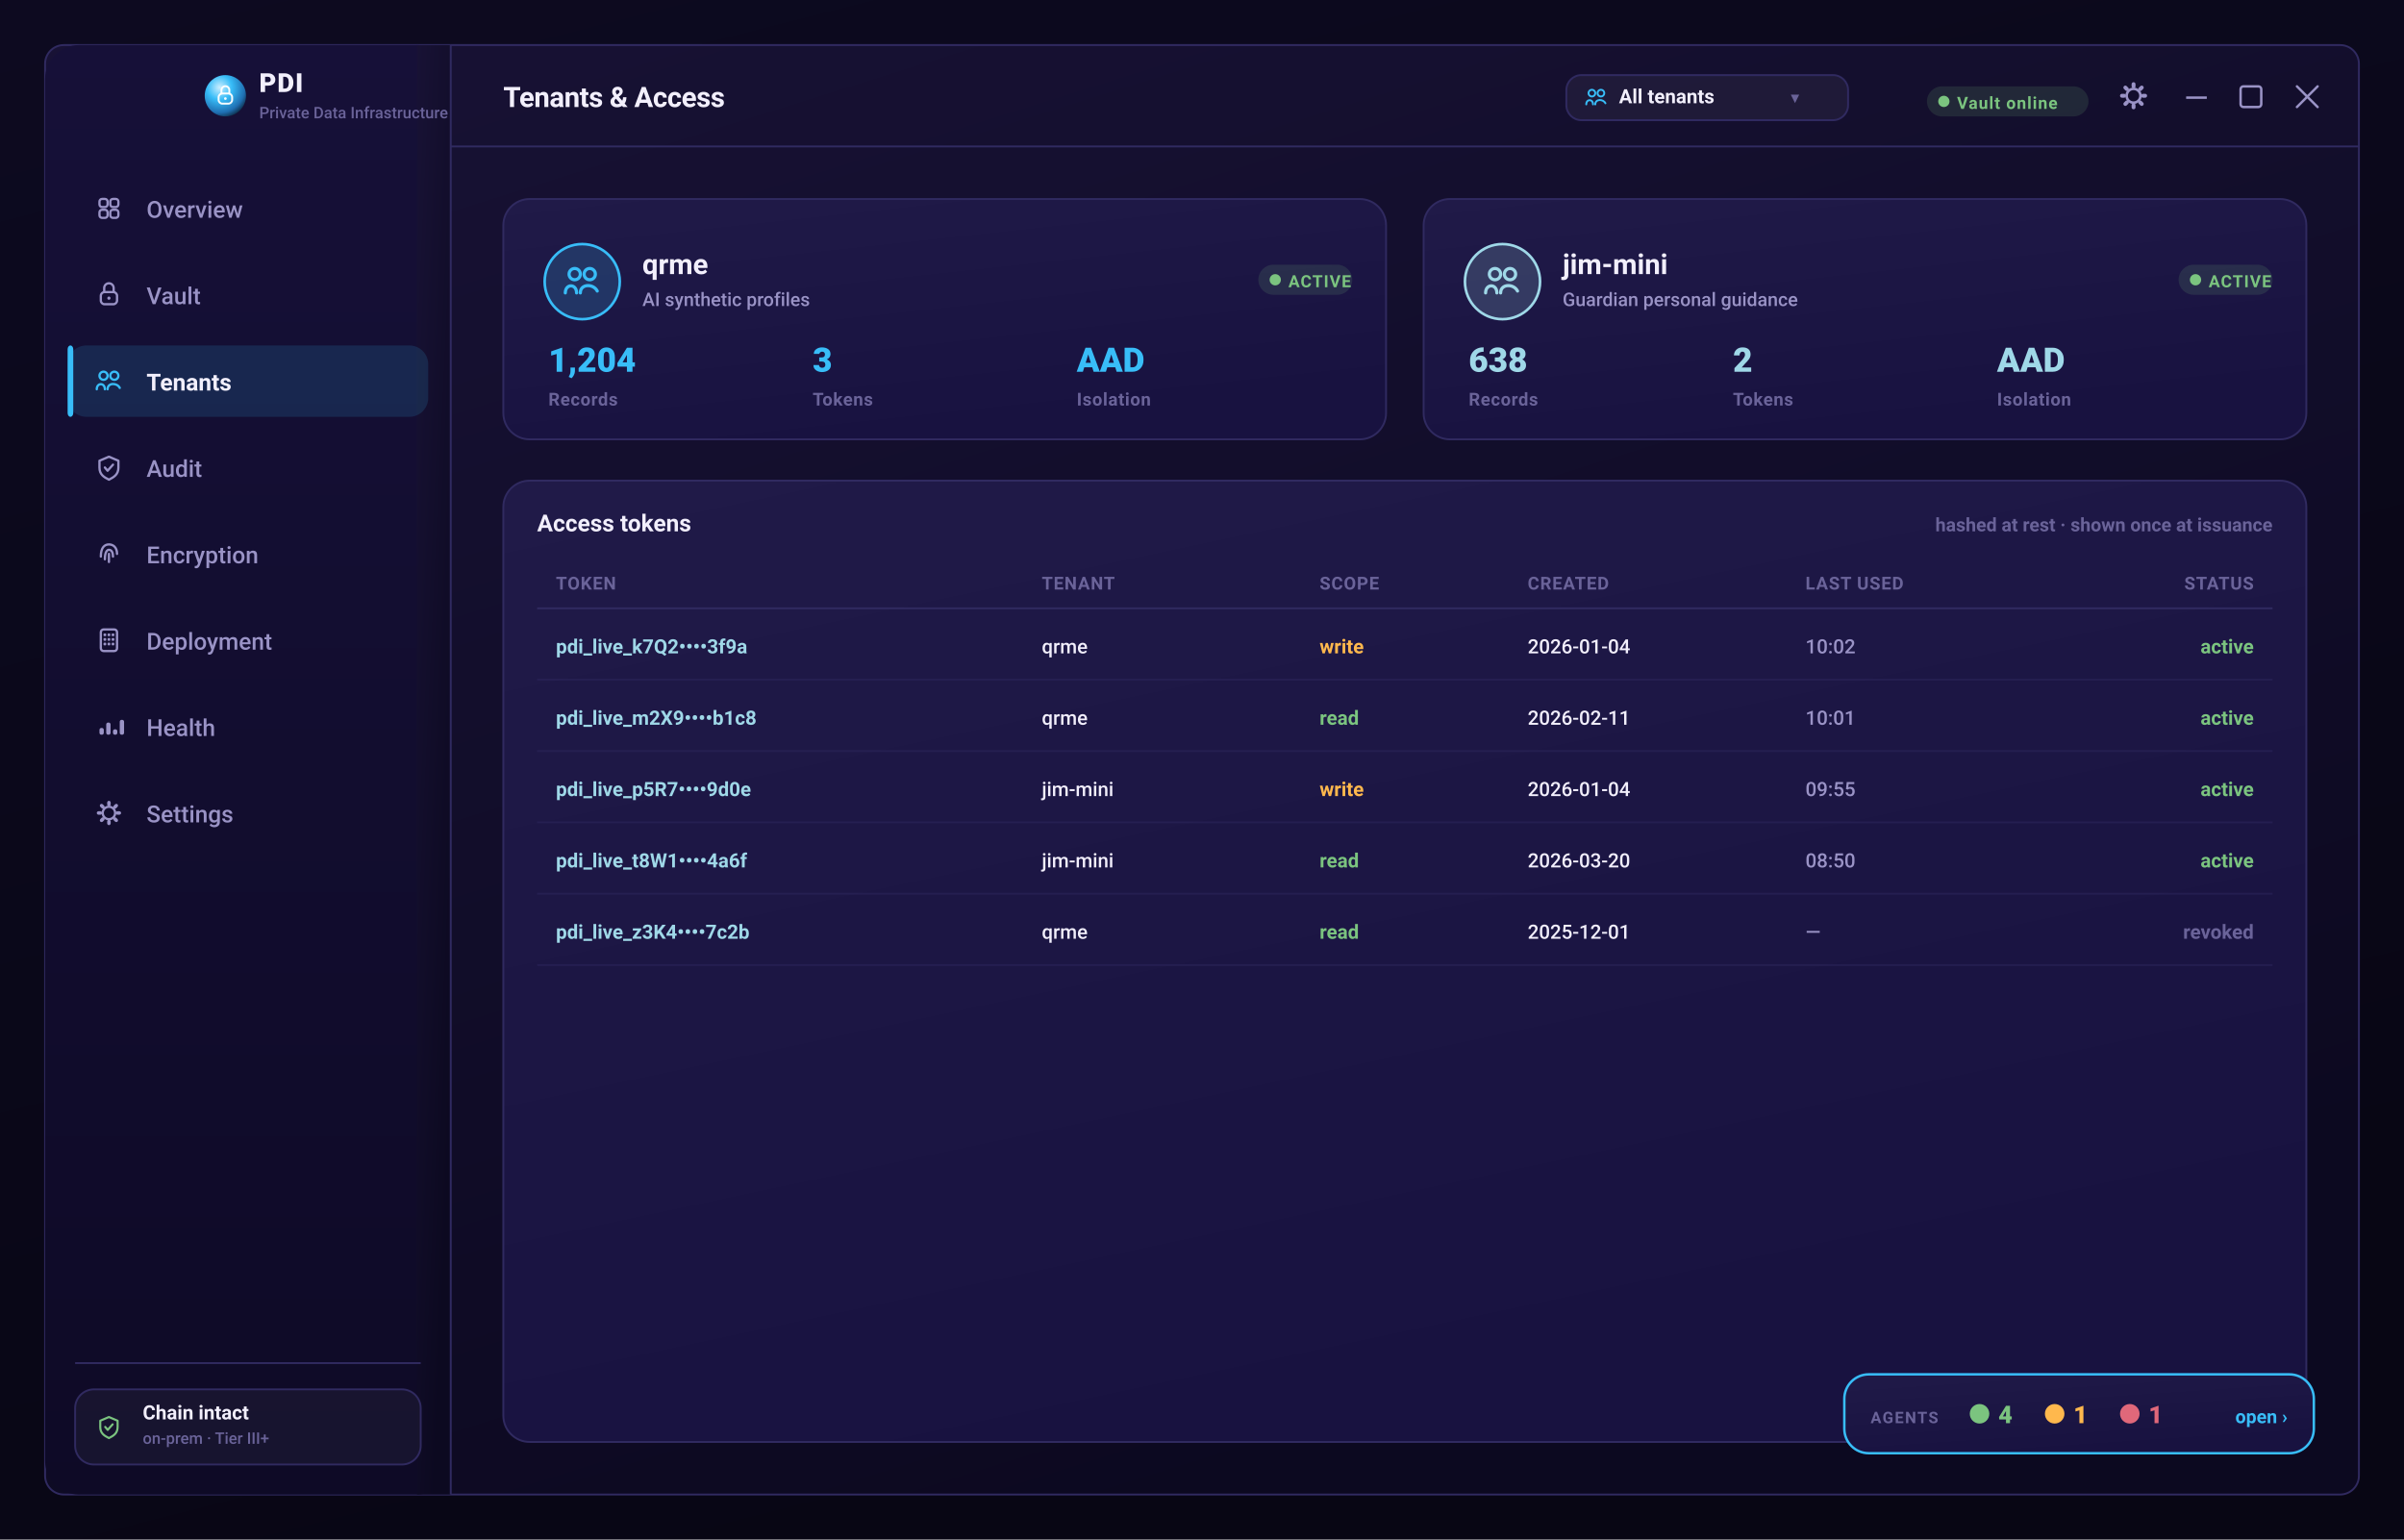
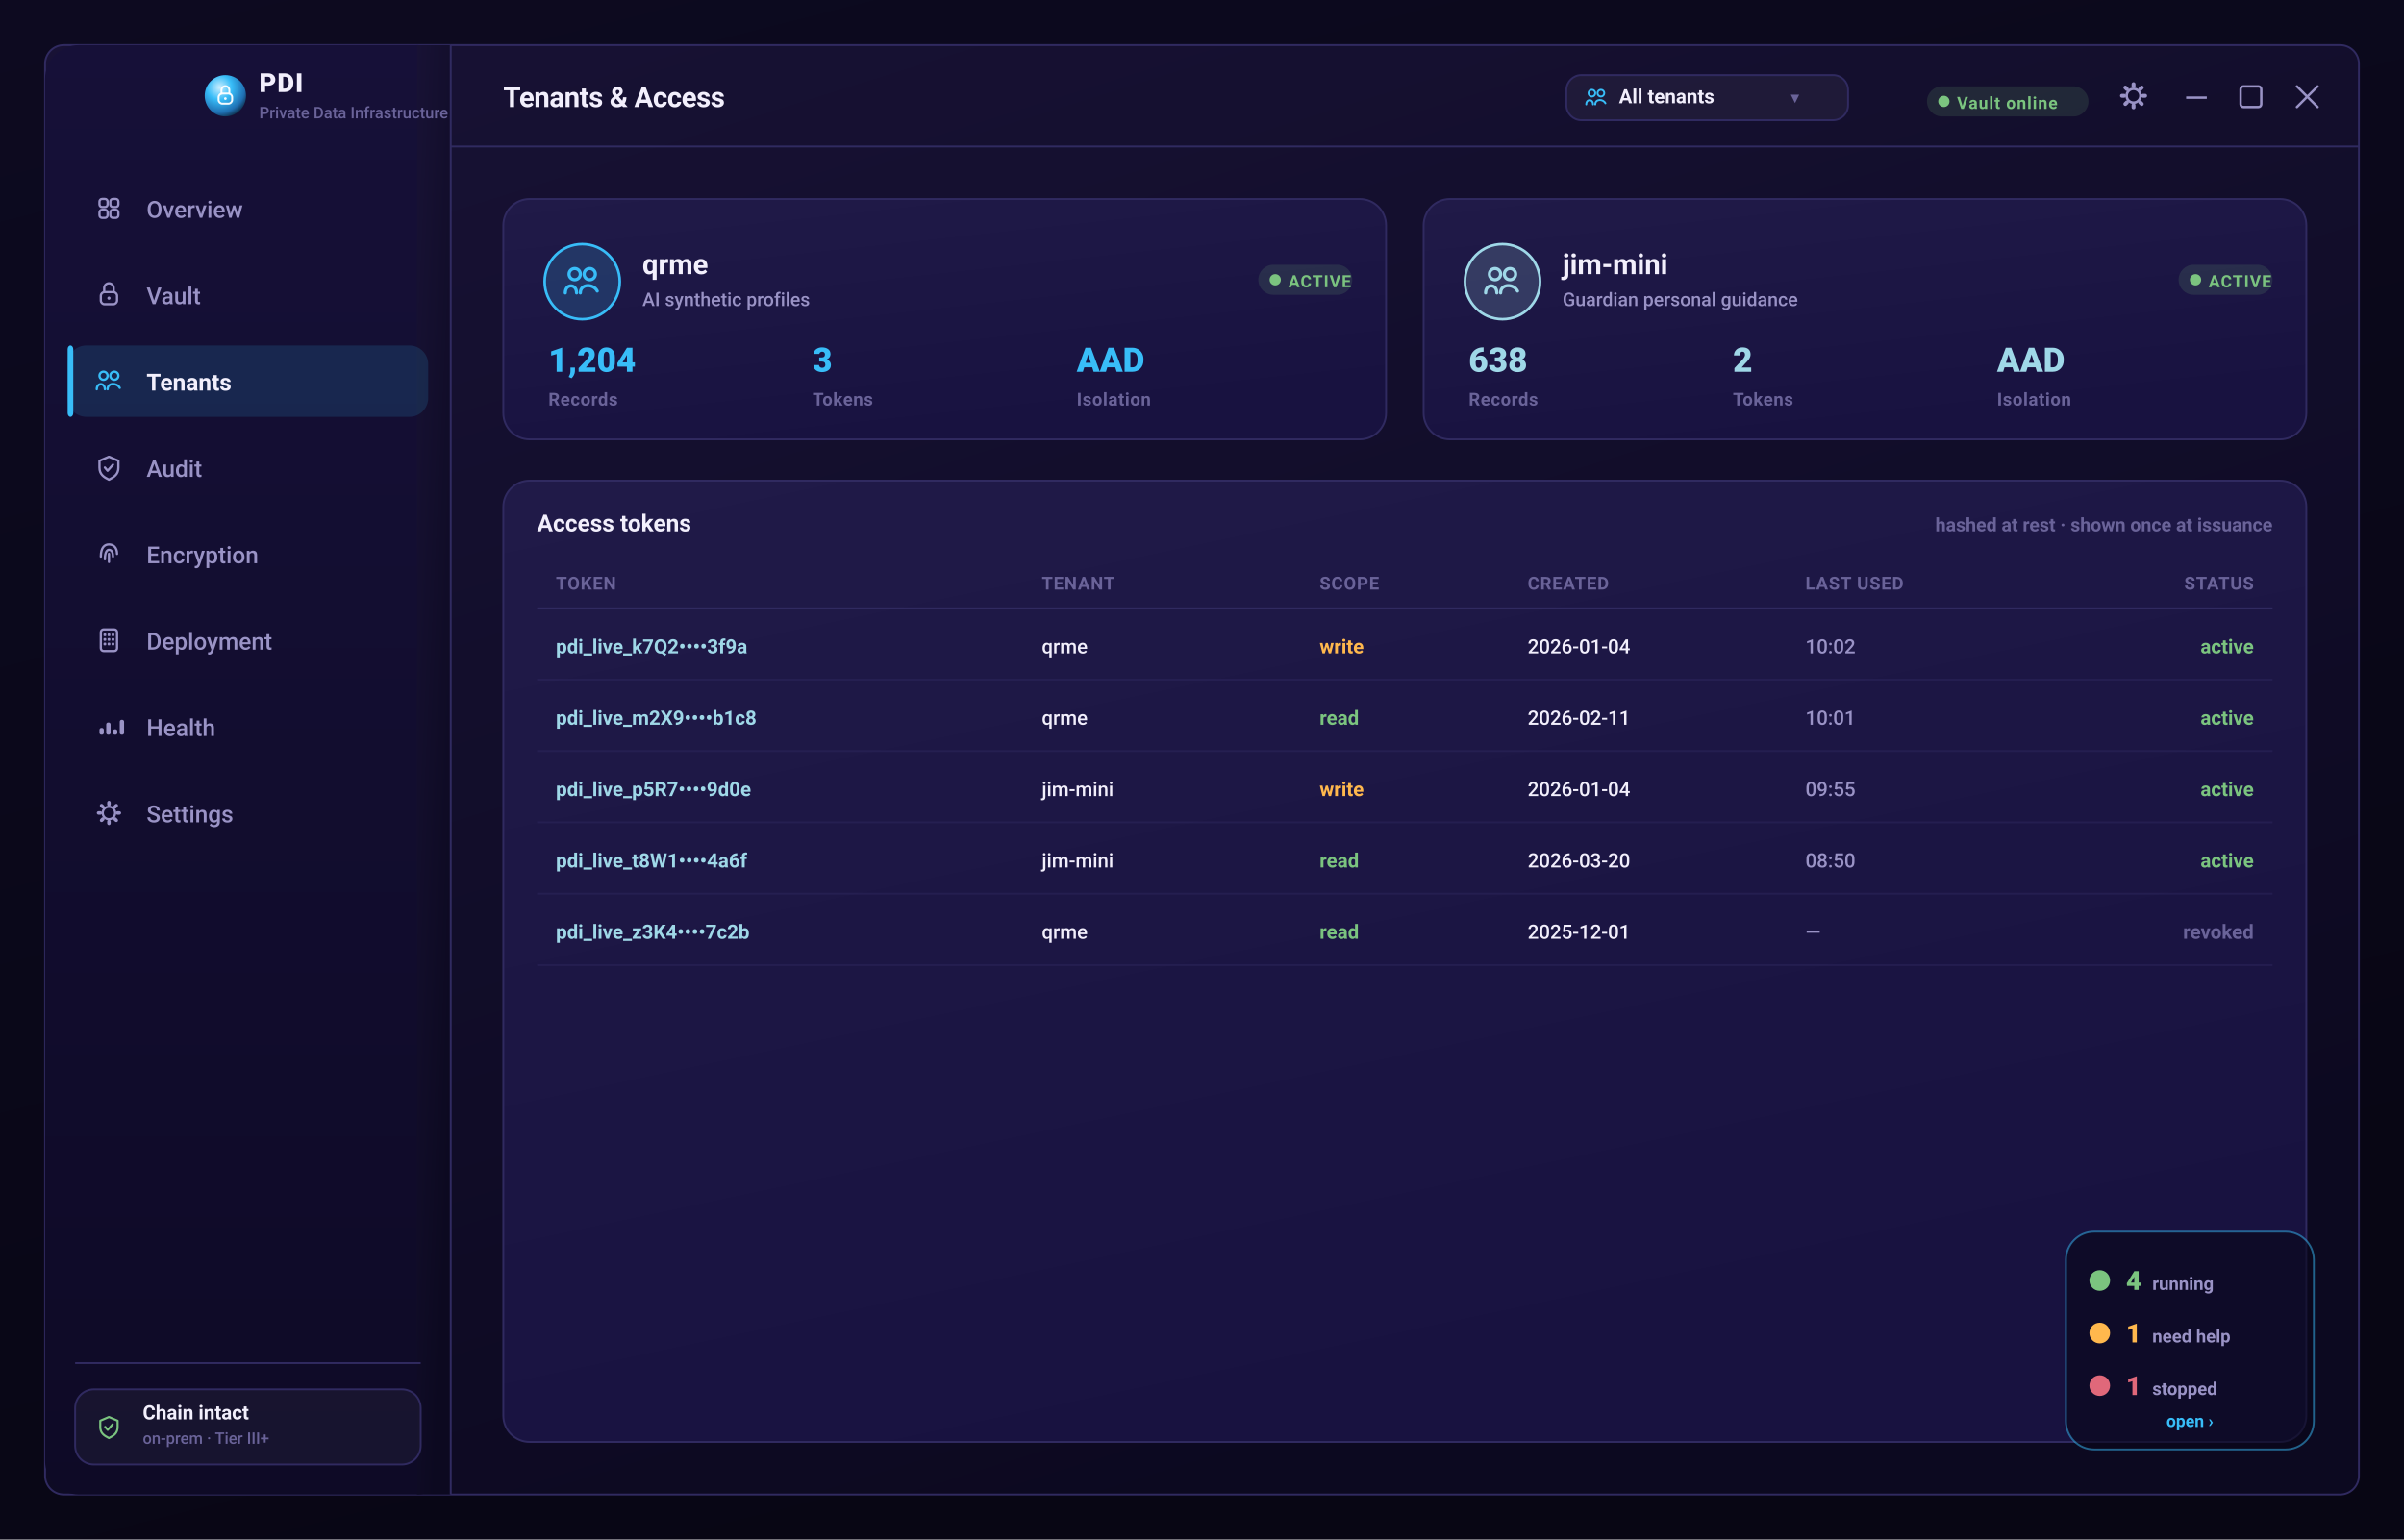
<svg xmlns="http://www.w3.org/2000/svg" width="1280" height="820" viewBox="0 0 1280 820" role="img" aria-label="PDI console — Tenants &amp; Access">
  <defs>
    <linearGradient id="gPage" x1="0" y1="0" x2="0.4" y2="1">
      <stop offset="0" stop-color="#0d0a20" />
      <stop offset="1" stop-color="#080614" />
    </linearGradient>
    <linearGradient id="gScr" x1="0" y1="0" x2="0.5" y2="1">
      <stop offset="0" stop-color="#181235" />
      <stop offset="1" stop-color="#0c0920" />
    </linearGradient>
    <linearGradient id="gSide" x1="0" y1="0" x2="0" y2="1">
      <stop offset="0" stop-color="#161038" />
      <stop offset="1" stop-color="#0e0a26" />
    </linearGradient>
    <linearGradient id="gCard" x1="0" y1="0" x2="0.4" y2="1">
      <stop offset="0" stop-color="#201a48" />
      <stop offset="1" stop-color="#181240" />
    </linearGradient>
    <linearGradient id="gBrand" x1="0" y1="0" x2="1" y2="0">
      <stop offset="0" stop-color="#38bdf8" />
      <stop offset="1" stop-color="#7dd3fc" />
    </linearGradient>
    <linearGradient id="gAmber" x1="0" y1="0" x2="1" y2="0">
      <stop offset="0" stop-color="#ffb84d" />
      <stop offset="1" stop-color="#ffd27a" />
    </linearGradient>
    <linearGradient id="mG" x1="0" y1="0" x2="1" y2="0">
      <stop offset="0" stop-color="#5fb87a" />
      <stop offset="1" stop-color="#7bc47f" />
    </linearGradient>
    <linearGradient id="mC" x1="0" y1="0" x2="1" y2="0">
      <stop offset="0" stop-color="#6bb6d6" />
      <stop offset="1" stop-color="#9fd8e8" />
    </linearGradient>
    <radialGradient id="orb" cx="36%" cy="30%" r="78%">
      <stop offset="0" stop-color="#cbeeff" />
      <stop offset="38%" stop-color="#38bdf8" />
      <stop offset="78%" stop-color="#1f6fb2" />
      <stop offset="100%" stop-color="#0b2438" />
    </radialGradient>
  </defs>
  <rect x="0.0" y="0.0" width="1280.0" height="820.0" rx="0" fill="url(#gPage)" />
  <rect x="24" y="24" width="1232" height="772" rx="10" fill="url(#gScr)" stroke="#302a60" stroke-width="1" />
  <rect x="24.0" y="24.0" width="216.0" height="772.0" rx="18" fill="url(#gSide)" />
  <rect x="222.0" y="24.0" width="18.0" height="772.0" rx="0" fill="url(#gScr)" />
  <line x1="240" y1="24" x2="240" y2="796" stroke="#302a60" stroke-width="1" />
  <line x1="240" y1="78" x2="1256" y2="78" stroke="#302a60" stroke-width="1" />
  <line x1="1164" y1="52" x2="1175" y2="52" stroke="#9a93c6" stroke-width="1.3" />
  <rect x="1193.0" y="46.0" width="11.0" height="11.0" rx="1.5" fill="none" stroke="#9a93c6" stroke-width="1.3" />
  <path d="M1223 46 l11 11 M1234 46 l-11 11" stroke="#9a93c6" stroke-width="1.3" stroke-linecap="round" />
  <circle cx="120" cy="51" r="11" fill="url(#orb)" />
  <rect x="116.4" y="49.8" width="7.2" height="5.4" rx="2" fill="none" stroke="rgba(255,255,255,0.95)" stroke-width="1.02" stroke-linecap="round" stroke-linejoin="round" />
  <path d="M117.9 49.8 v-1.8 a2.1 2.1 0 0 1 4.2 0 v1.8" fill="none" stroke="rgba(255,255,255,0.95)" stroke-width="1.02" stroke-linecap="round" stroke-linejoin="round" />
  <circle cx="120" cy="52.5" r="0.72" fill="rgba(255,255,255,0.95)" />
  <text x="138.0" y="49.0" font-family="-apple-system,BlinkMacSystemFont,'SF Pro Display','SF Pro Text','Segoe UI',Roboto,system-ui,sans-serif" font-size="14" font-weight="800" fill="#f2effc" text-anchor="start" letter-spacing="0.5">PDI</text>
  <text x="138.0" y="63.0" font-family="-apple-system,BlinkMacSystemFont,'SF Pro Display','SF Pro Text','Segoe UI',Roboto,system-ui,sans-serif" font-size="8.5" font-weight="500" fill="#6a6399" text-anchor="start">Private Data Infrastructure</text>
  <text x="268.0" y="57.0" font-family="-apple-system,BlinkMacSystemFont,'SF Pro Display','SF Pro Text','Segoe UI',Roboto,system-ui,sans-serif" font-size="15" font-weight="700" fill="#f2effc" text-anchor="start" letter-spacing="-0.2">Tenants &amp; Access</text>
  <rect x="1134.96" y="43.8" width="2.08" height="3.2" rx="1" transform="rotate(0 1136 51)" fill="#9a93c6" />
  <rect x="1134.96" y="43.8" width="2.08" height="3.2" rx="1" transform="rotate(45 1136 51)" fill="#9a93c6" />
  <rect x="1134.96" y="43.8" width="2.08" height="3.2" rx="1" transform="rotate(90 1136 51)" fill="#9a93c6" />
  <rect x="1134.96" y="43.8" width="2.08" height="3.2" rx="1" transform="rotate(135 1136 51)" fill="#9a93c6" />
  <rect x="1134.96" y="43.8" width="2.08" height="3.2" rx="1" transform="rotate(180 1136 51)" fill="#9a93c6" />
  <rect x="1134.96" y="43.8" width="2.08" height="3.2" rx="1" transform="rotate(225 1136 51)" fill="#9a93c6" />
  <rect x="1134.96" y="43.8" width="2.08" height="3.2" rx="1" transform="rotate(270 1136 51)" fill="#9a93c6" />
  <rect x="1134.96" y="43.8" width="2.08" height="3.2" rx="1" transform="rotate(315 1136 51)" fill="#9a93c6" />
  <circle cx="1136" cy="51" r="3.68" fill="none" stroke="#9a93c6" stroke-width="1.36" stroke-linecap="round" stroke-linejoin="round" />
  <rect x="1026.0" y="46.0" width="86.0" height="16.0" rx="8" fill="rgba(123,196,127,0.14)" />
  <circle cx="1035.0" cy="54" r="3" fill="#7bc47f" />
  <text x="1042.0" y="58.0" font-family="-apple-system,BlinkMacSystemFont,'SF Pro Display','SF Pro Text','Segoe UI',Roboto,system-ui,sans-serif" font-size="9" font-weight="700" fill="#7bc47f" text-anchor="start" letter-spacing="0.5">Vault online</text>
  <rect x="834.0" y="40.0" width="150.0" height="24.0" rx="8" fill="rgba(255,255,255,0.05)" stroke="#302a60" stroke-width="1" />
  <circle cx="847.6" cy="49.6" r="1.8" fill="none" stroke="#38bdf8" stroke-width="1.02" stroke-linecap="round" stroke-linejoin="round" />
  <circle cx="852.4" cy="49.6" r="1.8" fill="none" stroke="#38bdf8" stroke-width="1.02" stroke-linecap="round" stroke-linejoin="round" />
  <path d="M844.6 55.6 c0 -3.0 3.6 -3.0 3.6 0 M849.4 55.6 c0 -3.0 4.2 -3.0 5.4 -0.6" fill="none" stroke="#38bdf8" stroke-width="1.02" stroke-linecap="round" stroke-linejoin="round" />
  <text x="862.0" y="55.0" font-family="-apple-system,BlinkMacSystemFont,'SF Pro Display','SF Pro Text','Segoe UI',Roboto,system-ui,sans-serif" font-size="10.5" font-weight="600" fill="#f2effc" text-anchor="start">All tenants</text>
  <text x="958.0" y="55.0" font-family="-apple-system,BlinkMacSystemFont,'SF Pro Display','SF Pro Text','Segoe UI',Roboto,system-ui,sans-serif" font-size="9" font-weight="600" fill="#6a6399" text-anchor="end">▾</text>
  <rect x="52.96" y="105.96" width="4.32" height="4.32" rx="1.4" fill="none" stroke="#9a93c6" stroke-width="1.22" stroke-linecap="round" stroke-linejoin="round" />
  <rect x="58.72" y="105.96" width="4.32" height="4.32" rx="1.4" fill="none" stroke="#9a93c6" stroke-width="1.22" stroke-linecap="round" stroke-linejoin="round" />
  <rect x="52.96" y="111.72" width="4.32" height="4.32" rx="1.4" fill="none" stroke="#9a93c6" stroke-width="1.22" stroke-linecap="round" stroke-linejoin="round" />
  <rect x="58.72" y="111.72" width="4.32" height="4.32" rx="1.4" fill="none" stroke="#9a93c6" stroke-width="1.22" stroke-linecap="round" stroke-linejoin="round" />
  <text x="78.0" y="116.0" font-family="-apple-system,BlinkMacSystemFont,'SF Pro Display','SF Pro Text','Segoe UI',Roboto,system-ui,sans-serif" font-size="12.5" font-weight="500" fill="#9a93c6" text-anchor="start">Overview</text>
  <rect x="53.68" y="155.56" width="8.64" height="6.48" rx="2" fill="none" stroke="#9a93c6" stroke-width="1.22" stroke-linecap="round" stroke-linejoin="round" />
  <path d="M55.48 155.56 v-2.16 a2.52 2.52 0 0 1 5.04 0 v2.16" fill="none" stroke="#9a93c6" stroke-width="1.22" stroke-linecap="round" stroke-linejoin="round" />
  <circle cx="58" cy="158.8" r="0.864" fill="#9a93c6" />
  <text x="78.0" y="162.0" font-family="-apple-system,BlinkMacSystemFont,'SF Pro Display','SF Pro Text','Segoe UI',Roboto,system-ui,sans-serif" font-size="12.5" font-weight="500" fill="#9a93c6" text-anchor="start">Vault</text>
  <rect x="36.0" y="184.0" width="192.0" height="38.0" rx="10" fill="rgba(56,189,248,0.14)" />
  <rect x="36.0" y="184.0" width="3.0" height="38.0" rx="2" fill="#38bdf8" />
  <circle cx="55.12" cy="200.12" r="2.16" fill="none" stroke="#38bdf8" stroke-width="1.22" stroke-linecap="round" stroke-linejoin="round" />
  <circle cx="60.88" cy="200.12" r="2.16" fill="none" stroke="#38bdf8" stroke-width="1.22" stroke-linecap="round" stroke-linejoin="round" />
  <path d="M51.52 207.32 c0 -3.6 4.32 -3.6 4.32 0 M57.28 207.32 c0 -3.6 5.04 -3.6 6.48 -0.72" fill="none" stroke="#38bdf8" stroke-width="1.22" stroke-linecap="round" stroke-linejoin="round" />
  <text x="78.0" y="208.0" font-family="-apple-system,BlinkMacSystemFont,'SF Pro Display','SF Pro Text','Segoe UI',Roboto,system-ui,sans-serif" font-size="12.5" font-weight="650" fill="#f2effc" text-anchor="start">Tenants</text>
  <path d="M58 243.24 l5.04 2.16 v3.6 c0 3.6 -2.16 5.04 -5.04 6.48 c-2.88 -1.44 -5.04 -2.88 -5.04 -6.48 v-3.6 Z" fill="none" stroke="#9a93c6" stroke-width="1.22" stroke-linecap="round" stroke-linejoin="round" />
  <path d="M55.84 249 l1.44 1.728 2.88 -3.24" fill="none" stroke="#9a93c6" stroke-width="1.22" stroke-linecap="round" stroke-linejoin="round" />
  <text x="78.0" y="254.0" font-family="-apple-system,BlinkMacSystemFont,'SF Pro Display','SF Pro Text','Segoe UI',Roboto,system-ui,sans-serif" font-size="12.5" font-weight="500" fill="#9a93c6" text-anchor="start">Audit</text>
  <path d="M53.68 296.44 c0 -5.04 2.16 -6.48 4.32 -6.48 c2.16 0 4.32 1.44 4.32 5.04" fill="none" stroke="#9a93c6" stroke-width="1.22" stroke-linecap="round" stroke-linejoin="round" />
  <path d="M55.84 297.88 c0 -4.32 1.44 -5.04 2.16 -5.04 c1.44 0 2.16 1.44 2.16 3.6" fill="none" stroke="#9a93c6" stroke-width="1.22" stroke-linecap="round" stroke-linejoin="round" />
  <path d="M58 299.32 v-4.32" fill="none" stroke="#9a93c6" stroke-width="1.22" stroke-linecap="round" stroke-linejoin="round" />
  <text x="78.0" y="300.0" font-family="-apple-system,BlinkMacSystemFont,'SF Pro Display','SF Pro Text','Segoe UI',Roboto,system-ui,sans-serif" font-size="12.5" font-weight="500" fill="#9a93c6" text-anchor="start">Encryption</text>
  <rect x="53.68" y="335.24" width="8.64" height="11.52" rx="1.5" fill="none" stroke="#9a93c6" stroke-width="1.22" stroke-linecap="round" stroke-linejoin="round" />
  <rect x="55.12" y="337.4" width="1.44" height="1.44" rx="0.4" fill="#9a93c6" />
  <rect x="57.28" y="337.4" width="1.44" height="1.44" rx="0.4" fill="#9a93c6" />
  <rect x="59.44" y="337.4" width="1.44" height="1.44" rx="0.4" fill="#9a93c6" />
  <rect x="55.12" y="339.848" width="1.44" height="1.44" rx="0.4" fill="#9a93c6" />
  <rect x="57.28" y="339.848" width="1.44" height="1.44" rx="0.4" fill="#9a93c6" />
  <rect x="59.44" y="339.848" width="1.44" height="1.44" rx="0.4" fill="#9a93c6" />
  <rect x="55.12" y="342.296" width="1.44" height="1.44" rx="0.4" fill="#9a93c6" />
  <rect x="57.28" y="342.296" width="1.44" height="1.44" rx="0.4" fill="#9a93c6" />
  <rect x="59.44" y="342.296" width="1.44" height="1.44" rx="0.4" fill="#9a93c6" />
  <text x="78.0" y="346.0" font-family="-apple-system,BlinkMacSystemFont,'SF Pro Display','SF Pro Text','Segoe UI',Roboto,system-ui,sans-serif" font-size="12.5" font-weight="500" fill="#9a93c6" text-anchor="start">Deployment</text>
  <rect x="52.96" y="387.72" width="2.304" height="3.6" rx="1" fill="#9a93c6" />
  <rect x="56.56" y="384.84" width="2.304" height="6.48" rx="1" fill="#9a93c6" />
  <rect x="60.16" y="388.44" width="2.304" height="2.88" rx="1" fill="#9a93c6" />
  <rect x="63.76" y="383.4" width="2.304" height="7.92" rx="1" fill="#9a93c6" />
  <text x="78.0" y="392.0" font-family="-apple-system,BlinkMacSystemFont,'SF Pro Display','SF Pro Text','Segoe UI',Roboto,system-ui,sans-serif" font-size="12.5" font-weight="500" fill="#9a93c6" text-anchor="start">Health</text>
  <rect x="57.064" y="426.52" width="1.872" height="2.88" rx="1" transform="rotate(0 58 433)" fill="#9a93c6" />
  <rect x="57.064" y="426.52" width="1.872" height="2.88" rx="1" transform="rotate(45 58 433)" fill="#9a93c6" />
  <rect x="57.064" y="426.52" width="1.872" height="2.88" rx="1" transform="rotate(90 58 433)" fill="#9a93c6" />
  <rect x="57.064" y="426.52" width="1.872" height="2.88" rx="1" transform="rotate(135 58 433)" fill="#9a93c6" />
  <rect x="57.064" y="426.52" width="1.872" height="2.88" rx="1" transform="rotate(180 58 433)" fill="#9a93c6" />
  <rect x="57.064" y="426.52" width="1.872" height="2.88" rx="1" transform="rotate(225 58 433)" fill="#9a93c6" />
  <rect x="57.064" y="426.52" width="1.872" height="2.88" rx="1" transform="rotate(270 58 433)" fill="#9a93c6" />
  <rect x="57.064" y="426.52" width="1.872" height="2.88" rx="1" transform="rotate(315 58 433)" fill="#9a93c6" />
  <circle cx="58" cy="433" r="3.312" fill="none" stroke="#9a93c6" stroke-width="1.22" stroke-linecap="round" stroke-linejoin="round" />
  <text x="78.0" y="438.0" font-family="-apple-system,BlinkMacSystemFont,'SF Pro Display','SF Pro Text','Segoe UI',Roboto,system-ui,sans-serif" font-size="12.5" font-weight="500" fill="#9a93c6" text-anchor="start">Settings</text>
  <line x1="40" y1="726" x2="224" y2="726" stroke="#302a60" stroke-width="1" />
  <rect x="40.0" y="740.0" width="184.0" height="40.0" rx="10" fill="rgba(255,255,255,0.04)" stroke="#302a60" stroke-width="1" />
  <path d="M58 754.72 l4.62 1.98 v3.3 c0 3.3 -1.98 4.62 -4.62 5.94 c-2.64 -1.32 -4.62 -2.64 -4.62 -5.94 v-3.3 Z" fill="none" stroke="#7bc47f" stroke-width="1.12" stroke-linecap="round" stroke-linejoin="round" />
  <path d="M56.02 760 l1.32 1.584 2.64 -2.97" fill="none" stroke="#7bc47f" stroke-width="1.12" stroke-linecap="round" stroke-linejoin="round" />
  <text x="76.0" y="756.0" font-family="-apple-system,BlinkMacSystemFont,'SF Pro Display','SF Pro Text','Segoe UI',Roboto,system-ui,sans-serif" font-size="10.5" font-weight="650" fill="#f2effc" text-anchor="start">Chain intact</text>
  <text x="76.0" y="769.0" font-family="-apple-system,BlinkMacSystemFont,'SF Pro Display','SF Pro Text','Segoe UI',Roboto,system-ui,sans-serif" font-size="8.5" font-weight="500" fill="#6a6399" text-anchor="start">on-prem · Tier III+</text>
  <marker id="ah" markerWidth="8" markerHeight="8" refX="6" refY="3" orient="auto">
    <path d="M0 0 L6 3 L0 6 Z" fill="#6a6399" />
  </marker>
  <rect x="268.0" y="106.0" width="470.0" height="128.0" rx="14" fill="url(#gCard)" stroke="#302a60" stroke-width="1" />
  <circle cx="310.0" cy="150" r="20" fill="rgba(56,189,248,0.18)" stroke="#38bdf8" stroke-width="1.4" />
  <circle cx="306.0" cy="146.0" r="3.0" fill="none" stroke="#38bdf8" stroke-width="1.70" stroke-linecap="round" stroke-linejoin="round" />
  <circle cx="314.0" cy="146.0" r="3.0" fill="none" stroke="#38bdf8" stroke-width="1.70" stroke-linecap="round" stroke-linejoin="round" />
  <path d="M301.0 156.0 c0 -5.0 6.0 -5.0 6.0 0 M309.0 156.0 c0 -5.0 7.0 -5.0 9.0 -1.0" fill="none" stroke="#38bdf8" stroke-width="1.70" stroke-linecap="round" stroke-linejoin="round" />
  <text x="342.0" y="146.0" font-family="-apple-system,BlinkMacSystemFont,'SF Pro Display','SF Pro Text','Segoe UI',Roboto,system-ui,sans-serif" font-size="15" font-weight="750" fill="#f2effc" text-anchor="start">qrme</text>
  <text x="342.0" y="163.0" font-family="-apple-system,BlinkMacSystemFont,'SF Pro Display','SF Pro Text','Segoe UI',Roboto,system-ui,sans-serif" font-size="10" font-weight="500" fill="#9a93c6" text-anchor="start">AI synthetic profiles</text>
  <rect x="670.0" y="141.0" width="50.0" height="16.0" rx="8" fill="rgba(123,196,127,0.14)" />
  <circle cx="679.0" cy="149" r="3" fill="#7bc47f" />
  <text x="686.0" y="153.0" font-family="-apple-system,BlinkMacSystemFont,'SF Pro Display','SF Pro Text','Segoe UI',Roboto,system-ui,sans-serif" font-size="9" font-weight="700" fill="#7bc47f" text-anchor="start" letter-spacing="0.5">ACTIVE</text>
  <text x="292.0" y="198.0" font-family="-apple-system,BlinkMacSystemFont,'SF Pro Display','SF Pro Text','Segoe UI',Roboto,system-ui,sans-serif" font-size="18" font-weight="800" fill="#38bdf8" text-anchor="start">1,204</text>
  <text x="292.0" y="216.0" font-family="-apple-system,BlinkMacSystemFont,'SF Pro Display','SF Pro Text','Segoe UI',Roboto,system-ui,sans-serif" font-size="9.5" font-weight="600" fill="#6a6399" text-anchor="start" letter-spacing="0.3">Records</text>
  <text x="432.7" y="198.0" font-family="-apple-system,BlinkMacSystemFont,'SF Pro Display','SF Pro Text','Segoe UI',Roboto,system-ui,sans-serif" font-size="18" font-weight="800" fill="#38bdf8" text-anchor="start">3</text>
  <text x="432.7" y="216.0" font-family="-apple-system,BlinkMacSystemFont,'SF Pro Display','SF Pro Text','Segoe UI',Roboto,system-ui,sans-serif" font-size="9.5" font-weight="600" fill="#6a6399" text-anchor="start" letter-spacing="0.3">Tokens</text>
  <text x="573.3" y="198.0" font-family="-apple-system,BlinkMacSystemFont,'SF Pro Display','SF Pro Text','Segoe UI',Roboto,system-ui,sans-serif" font-size="18" font-weight="800" fill="#38bdf8" text-anchor="start">AAD</text>
  <text x="573.3" y="216.0" font-family="-apple-system,BlinkMacSystemFont,'SF Pro Display','SF Pro Text','Segoe UI',Roboto,system-ui,sans-serif" font-size="9.5" font-weight="600" fill="#6a6399" text-anchor="start" letter-spacing="0.3">Isolation</text>
  <rect x="758.0" y="106.0" width="470.0" height="128.0" rx="14" fill="url(#gCard)" stroke="#302a60" stroke-width="1" />
  <circle cx="800.0" cy="150" r="20" fill="rgba(159,216,232,0.18)" stroke="#9fd8e8" stroke-width="1.4" />
  <circle cx="796.0" cy="146.0" r="3.0" fill="none" stroke="#9fd8e8" stroke-width="1.70" stroke-linecap="round" stroke-linejoin="round" />
  <circle cx="804.0" cy="146.0" r="3.0" fill="none" stroke="#9fd8e8" stroke-width="1.70" stroke-linecap="round" stroke-linejoin="round" />
  <path d="M791.0 156.0 c0 -5.0 6.0 -5.0 6.0 0 M799.0 156.0 c0 -5.0 7.0 -5.0 9.0 -1.0" fill="none" stroke="#9fd8e8" stroke-width="1.70" stroke-linecap="round" stroke-linejoin="round" />
  <text x="832.0" y="146.0" font-family="-apple-system,BlinkMacSystemFont,'SF Pro Display','SF Pro Text','Segoe UI',Roboto,system-ui,sans-serif" font-size="15" font-weight="750" fill="#f2effc" text-anchor="start">jim-mini</text>
  <text x="832.0" y="163.0" font-family="-apple-system,BlinkMacSystemFont,'SF Pro Display','SF Pro Text','Segoe UI',Roboto,system-ui,sans-serif" font-size="10" font-weight="500" fill="#9a93c6" text-anchor="start">Guardian personal guidance</text>
  <rect x="1160.0" y="141.0" width="50.0" height="16.0" rx="8" fill="rgba(123,196,127,0.14)" />
  <circle cx="1169.0" cy="149" r="3" fill="#7bc47f" />
  <text x="1176.0" y="153.0" font-family="-apple-system,BlinkMacSystemFont,'SF Pro Display','SF Pro Text','Segoe UI',Roboto,system-ui,sans-serif" font-size="9" font-weight="700" fill="#7bc47f" text-anchor="start" letter-spacing="0.5">ACTIVE</text>
  <text x="782.0" y="198.0" font-family="-apple-system,BlinkMacSystemFont,'SF Pro Display','SF Pro Text','Segoe UI',Roboto,system-ui,sans-serif" font-size="18" font-weight="800" fill="#9fd8e8" text-anchor="start">638</text>
  <text x="782.0" y="216.0" font-family="-apple-system,BlinkMacSystemFont,'SF Pro Display','SF Pro Text','Segoe UI',Roboto,system-ui,sans-serif" font-size="9.5" font-weight="600" fill="#6a6399" text-anchor="start" letter-spacing="0.3">Records</text>
  <text x="922.7" y="198.0" font-family="-apple-system,BlinkMacSystemFont,'SF Pro Display','SF Pro Text','Segoe UI',Roboto,system-ui,sans-serif" font-size="18" font-weight="800" fill="#9fd8e8" text-anchor="start">2</text>
  <text x="922.7" y="216.0" font-family="-apple-system,BlinkMacSystemFont,'SF Pro Display','SF Pro Text','Segoe UI',Roboto,system-ui,sans-serif" font-size="9.5" font-weight="600" fill="#6a6399" text-anchor="start" letter-spacing="0.3">Tokens</text>
  <text x="1063.3" y="198.0" font-family="-apple-system,BlinkMacSystemFont,'SF Pro Display','SF Pro Text','Segoe UI',Roboto,system-ui,sans-serif" font-size="18" font-weight="800" fill="#9fd8e8" text-anchor="start">AAD</text>
  <text x="1063.3" y="216.0" font-family="-apple-system,BlinkMacSystemFont,'SF Pro Display','SF Pro Text','Segoe UI',Roboto,system-ui,sans-serif" font-size="9.5" font-weight="600" fill="#6a6399" text-anchor="start" letter-spacing="0.3">Isolation</text>
  <rect x="268.0" y="256.0" width="960.0" height="512.0" rx="14" fill="url(#gCard)" stroke="#302a60" stroke-width="1" />
  <text x="286.0" y="283.0" font-family="-apple-system,BlinkMacSystemFont,'SF Pro Display','SF Pro Text','Segoe UI',Roboto,system-ui,sans-serif" font-size="12.5" font-weight="700" fill="#f2effc" text-anchor="start">Access tokens</text>
  <text x="1210.0" y="283.0" font-family="-apple-system,BlinkMacSystemFont,'SF Pro Display','SF Pro Text','Segoe UI',Roboto,system-ui,sans-serif" font-size="10" font-weight="600" fill="#6a6399" text-anchor="end">hashed at rest · shown once at issuance</text>
  <text x="296.0" y="314.0" font-family="-apple-system,BlinkMacSystemFont,'SF Pro Display','SF Pro Text','Segoe UI',Roboto,system-ui,sans-serif" font-size="9.5" font-weight="700" fill="#6a6399" text-anchor="start" letter-spacing="0.4">TOKEN</text>
  <text x="554.7" y="314.0" font-family="-apple-system,BlinkMacSystemFont,'SF Pro Display','SF Pro Text','Segoe UI',Roboto,system-ui,sans-serif" font-size="9.5" font-weight="700" fill="#6a6399" text-anchor="start" letter-spacing="0.4">TENANT</text>
  <text x="702.6" y="314.0" font-family="-apple-system,BlinkMacSystemFont,'SF Pro Display','SF Pro Text','Segoe UI',Roboto,system-ui,sans-serif" font-size="9.5" font-weight="700" fill="#6a6399" text-anchor="start" letter-spacing="0.4">SCOPE</text>
  <text x="813.4" y="314.0" font-family="-apple-system,BlinkMacSystemFont,'SF Pro Display','SF Pro Text','Segoe UI',Roboto,system-ui,sans-serif" font-size="9.5" font-weight="700" fill="#6a6399" text-anchor="start" letter-spacing="0.4">CREATED</text>
  <text x="961.3" y="314.0" font-family="-apple-system,BlinkMacSystemFont,'SF Pro Display','SF Pro Text','Segoe UI',Roboto,system-ui,sans-serif" font-size="9.5" font-weight="700" fill="#6a6399" text-anchor="start" letter-spacing="0.4">LAST USED</text>
  <text x="1200.0" y="314.0" font-family="-apple-system,BlinkMacSystemFont,'SF Pro Display','SF Pro Text','Segoe UI',Roboto,system-ui,sans-serif" font-size="9.5" font-weight="700" fill="#6a6399" text-anchor="end" letter-spacing="0.4">STATUS</text>
  <line x1="286" y1="324" x2="1210" y2="324" stroke="#302a60" stroke-width="1" />
  <text x="296.0" y="348.0" font-family="-apple-system,BlinkMacSystemFont,'SF Pro Display','SF Pro Text','Segoe UI',Roboto,system-ui,sans-serif" font-size="10.5" font-weight="600" fill="#9fd8e8" text-anchor="start">pdi_live_k7Q2••••3f9a</text>
  <text x="554.7" y="348.0" font-family="-apple-system,BlinkMacSystemFont,'SF Pro Display','SF Pro Text','Segoe UI',Roboto,system-ui,sans-serif" font-size="10.5" font-weight="500" fill="#f2effc" text-anchor="start">qrme</text>
  <text x="702.6" y="348.0" font-family="-apple-system,BlinkMacSystemFont,'SF Pro Display','SF Pro Text','Segoe UI',Roboto,system-ui,sans-serif" font-size="10.5" font-weight="700" fill="#ffb84d" text-anchor="start">write</text>
  <text x="813.4" y="348.0" font-family="-apple-system,BlinkMacSystemFont,'SF Pro Display','SF Pro Text','Segoe UI',Roboto,system-ui,sans-serif" font-size="10.5" font-weight="500" fill="#f2effc" text-anchor="start">2026-01-04</text>
  <text x="961.3" y="348.0" font-family="-apple-system,BlinkMacSystemFont,'SF Pro Display','SF Pro Text','Segoe UI',Roboto,system-ui,sans-serif" font-size="10.5" font-weight="500" fill="#9a93c6" text-anchor="start">10:02</text>
  <text x="1200.0" y="348.0" font-family="-apple-system,BlinkMacSystemFont,'SF Pro Display','SF Pro Text','Segoe UI',Roboto,system-ui,sans-serif" font-size="10.5" font-weight="600" fill="#7bc47f" text-anchor="end">active</text>
  <line x1="286" y1="362" x2="1210" y2="362" stroke="rgba(48,42,96,0.45)" stroke-width="1" />
  <text x="296.0" y="386.0" font-family="-apple-system,BlinkMacSystemFont,'SF Pro Display','SF Pro Text','Segoe UI',Roboto,system-ui,sans-serif" font-size="10.5" font-weight="600" fill="#9fd8e8" text-anchor="start">pdi_live_m2X9••••b1c8</text>
  <text x="554.7" y="386.0" font-family="-apple-system,BlinkMacSystemFont,'SF Pro Display','SF Pro Text','Segoe UI',Roboto,system-ui,sans-serif" font-size="10.5" font-weight="500" fill="#f2effc" text-anchor="start">qrme</text>
  <text x="702.6" y="386.0" font-family="-apple-system,BlinkMacSystemFont,'SF Pro Display','SF Pro Text','Segoe UI',Roboto,system-ui,sans-serif" font-size="10.5" font-weight="700" fill="#7bc47f" text-anchor="start">read</text>
  <text x="813.4" y="386.0" font-family="-apple-system,BlinkMacSystemFont,'SF Pro Display','SF Pro Text','Segoe UI',Roboto,system-ui,sans-serif" font-size="10.5" font-weight="500" fill="#f2effc" text-anchor="start">2026-02-11</text>
  <text x="961.3" y="386.0" font-family="-apple-system,BlinkMacSystemFont,'SF Pro Display','SF Pro Text','Segoe UI',Roboto,system-ui,sans-serif" font-size="10.5" font-weight="500" fill="#9a93c6" text-anchor="start">10:01</text>
  <text x="1200.0" y="386.0" font-family="-apple-system,BlinkMacSystemFont,'SF Pro Display','SF Pro Text','Segoe UI',Roboto,system-ui,sans-serif" font-size="10.5" font-weight="600" fill="#7bc47f" text-anchor="end">active</text>
  <line x1="286" y1="400" x2="1210" y2="400" stroke="rgba(48,42,96,0.45)" stroke-width="1" />
  <text x="296.0" y="424.0" font-family="-apple-system,BlinkMacSystemFont,'SF Pro Display','SF Pro Text','Segoe UI',Roboto,system-ui,sans-serif" font-size="10.5" font-weight="600" fill="#9fd8e8" text-anchor="start">pdi_live_p5R7••••9d0e</text>
  <text x="554.7" y="424.0" font-family="-apple-system,BlinkMacSystemFont,'SF Pro Display','SF Pro Text','Segoe UI',Roboto,system-ui,sans-serif" font-size="10.5" font-weight="500" fill="#f2effc" text-anchor="start">jim-mini</text>
  <text x="702.6" y="424.0" font-family="-apple-system,BlinkMacSystemFont,'SF Pro Display','SF Pro Text','Segoe UI',Roboto,system-ui,sans-serif" font-size="10.5" font-weight="700" fill="#ffb84d" text-anchor="start">write</text>
  <text x="813.4" y="424.0" font-family="-apple-system,BlinkMacSystemFont,'SF Pro Display','SF Pro Text','Segoe UI',Roboto,system-ui,sans-serif" font-size="10.5" font-weight="500" fill="#f2effc" text-anchor="start">2026-01-04</text>
  <text x="961.3" y="424.0" font-family="-apple-system,BlinkMacSystemFont,'SF Pro Display','SF Pro Text','Segoe UI',Roboto,system-ui,sans-serif" font-size="10.5" font-weight="500" fill="#9a93c6" text-anchor="start">09:55</text>
  <text x="1200.0" y="424.0" font-family="-apple-system,BlinkMacSystemFont,'SF Pro Display','SF Pro Text','Segoe UI',Roboto,system-ui,sans-serif" font-size="10.5" font-weight="600" fill="#7bc47f" text-anchor="end">active</text>
  <line x1="286" y1="438" x2="1210" y2="438" stroke="rgba(48,42,96,0.45)" stroke-width="1" />
  <text x="296.0" y="462.0" font-family="-apple-system,BlinkMacSystemFont,'SF Pro Display','SF Pro Text','Segoe UI',Roboto,system-ui,sans-serif" font-size="10.5" font-weight="600" fill="#9fd8e8" text-anchor="start">pdi_live_t8W1••••4a6f</text>
  <text x="554.7" y="462.0" font-family="-apple-system,BlinkMacSystemFont,'SF Pro Display','SF Pro Text','Segoe UI',Roboto,system-ui,sans-serif" font-size="10.5" font-weight="500" fill="#f2effc" text-anchor="start">jim-mini</text>
  <text x="702.6" y="462.0" font-family="-apple-system,BlinkMacSystemFont,'SF Pro Display','SF Pro Text','Segoe UI',Roboto,system-ui,sans-serif" font-size="10.5" font-weight="700" fill="#7bc47f" text-anchor="start">read</text>
  <text x="813.4" y="462.0" font-family="-apple-system,BlinkMacSystemFont,'SF Pro Display','SF Pro Text','Segoe UI',Roboto,system-ui,sans-serif" font-size="10.5" font-weight="500" fill="#f2effc" text-anchor="start">2026-03-20</text>
  <text x="961.3" y="462.0" font-family="-apple-system,BlinkMacSystemFont,'SF Pro Display','SF Pro Text','Segoe UI',Roboto,system-ui,sans-serif" font-size="10.5" font-weight="500" fill="#9a93c6" text-anchor="start">08:50</text>
  <text x="1200.0" y="462.0" font-family="-apple-system,BlinkMacSystemFont,'SF Pro Display','SF Pro Text','Segoe UI',Roboto,system-ui,sans-serif" font-size="10.5" font-weight="600" fill="#7bc47f" text-anchor="end">active</text>
  <line x1="286" y1="476" x2="1210" y2="476" stroke="rgba(48,42,96,0.45)" stroke-width="1" />
  <text x="296.0" y="500.0" font-family="-apple-system,BlinkMacSystemFont,'SF Pro Display','SF Pro Text','Segoe UI',Roboto,system-ui,sans-serif" font-size="10.5" font-weight="600" fill="#9fd8e8" text-anchor="start">pdi_live_z3K4••••7c2b</text>
  <text x="554.7" y="500.0" font-family="-apple-system,BlinkMacSystemFont,'SF Pro Display','SF Pro Text','Segoe UI',Roboto,system-ui,sans-serif" font-size="10.5" font-weight="500" fill="#f2effc" text-anchor="start">qrme</text>
  <text x="702.6" y="500.0" font-family="-apple-system,BlinkMacSystemFont,'SF Pro Display','SF Pro Text','Segoe UI',Roboto,system-ui,sans-serif" font-size="10.5" font-weight="700" fill="#7bc47f" text-anchor="start">read</text>
  <text x="813.4" y="500.0" font-family="-apple-system,BlinkMacSystemFont,'SF Pro Display','SF Pro Text','Segoe UI',Roboto,system-ui,sans-serif" font-size="10.5" font-weight="500" fill="#f2effc" text-anchor="start">2025-12-01</text>
  <text x="961.3" y="500.0" font-family="-apple-system,BlinkMacSystemFont,'SF Pro Display','SF Pro Text','Segoe UI',Roboto,system-ui,sans-serif" font-size="10.5" font-weight="500" fill="#9a93c6" text-anchor="start">—</text>
  <text x="1200.0" y="500.0" font-family="-apple-system,BlinkMacSystemFont,'SF Pro Display','SF Pro Text','Segoe UI',Roboto,system-ui,sans-serif" font-size="10.5" font-weight="600" fill="#6a6399" text-anchor="end">revoked</text>
  <line x1="286" y1="514" x2="1210" y2="514" stroke="rgba(48,42,96,0.45)" stroke-width="1" />
-   <rect x="982.0" y="732.0" width="250.0" height="42.0" rx="13" fill="url(#gCard)" stroke="#38bdf8" stroke-width="1.3" />
-   <text x="996.0" y="758.0" font-family="-apple-system,BlinkMacSystemFont,'SF Pro Display','SF Pro Text','Segoe UI',Roboto,system-ui,sans-serif" font-size="8.5" font-weight="700" fill="#6a6399" text-anchor="start" letter-spacing="0.7">AGENTS</text>
-   <circle cx="1054" cy="753" r="5.2" fill="#7bc47f" />
-   <text x="1064.0" y="758.0" font-family="-apple-system,BlinkMacSystemFont,'SF Pro Display','SF Pro Text','Segoe UI',Roboto,system-ui,sans-serif" font-size="13" font-weight="800" fill="#7bc47f" text-anchor="start">4</text>
-   <circle cx="1094" cy="753" r="5.2" fill="#ffb84d" />
-   <text x="1104.0" y="758.0" font-family="-apple-system,BlinkMacSystemFont,'SF Pro Display','SF Pro Text','Segoe UI',Roboto,system-ui,sans-serif" font-size="13" font-weight="800" fill="#ffb84d" text-anchor="start">1</text>
-   <circle cx="1134" cy="753" r="5.2" fill="#e0687a" />
-   <text x="1144.0" y="758.0" font-family="-apple-system,BlinkMacSystemFont,'SF Pro Display','SF Pro Text','Segoe UI',Roboto,system-ui,sans-serif" font-size="13" font-weight="800" fill="#e0687a" text-anchor="start">1</text>
-   <text x="1218.0" y="758.0" font-family="-apple-system,BlinkMacSystemFont,'SF Pro Display','SF Pro Text','Segoe UI',Roboto,system-ui,sans-serif" font-size="10" font-weight="700" fill="#38bdf8" text-anchor="end">open ›</text>
+   <rect x="1100.0" y="656.0" width="132.0" height="116.0" rx="15" fill="rgba(9,7,26,0.62)" stroke="rgba(56,189,248,0.5)" stroke-width="1" />
+   <circle cx="1118" cy="682" r="5.5" fill="#7bc47f" />
+   <text x="1132.0" y="687.0" font-family="-apple-system,BlinkMacSystemFont,'SF Pro Display','SF Pro Text','Segoe UI',Roboto,system-ui,sans-serif" font-size="14" font-weight="800" fill="#7bc47f" text-anchor="start">4</text>
+   <text x="1146.0" y="687.0" font-family="-apple-system,BlinkMacSystemFont,'SF Pro Display','SF Pro Text','Segoe UI',Roboto,system-ui,sans-serif" font-size="9.5" font-weight="600" fill="#9a93c6" text-anchor="start">running</text>
+   <circle cx="1118" cy="710" r="5.5" fill="#ffb84d" />
+   <text x="1132.0" y="715.0" font-family="-apple-system,BlinkMacSystemFont,'SF Pro Display','SF Pro Text','Segoe UI',Roboto,system-ui,sans-serif" font-size="14" font-weight="800" fill="#ffb84d" text-anchor="start">1</text>
+   <text x="1146.0" y="715.0" font-family="-apple-system,BlinkMacSystemFont,'SF Pro Display','SF Pro Text','Segoe UI',Roboto,system-ui,sans-serif" font-size="9.5" font-weight="600" fill="#9a93c6" text-anchor="start">need help</text>
+   <circle cx="1118" cy="738" r="5.5" fill="#e0687a" />
+   <text x="1132.0" y="743.0" font-family="-apple-system,BlinkMacSystemFont,'SF Pro Display','SF Pro Text','Segoe UI',Roboto,system-ui,sans-serif" font-size="14" font-weight="800" fill="#e0687a" text-anchor="start">1</text>
+   <text x="1146.0" y="743.0" font-family="-apple-system,BlinkMacSystemFont,'SF Pro Display','SF Pro Text','Segoe UI',Roboto,system-ui,sans-serif" font-size="9.5" font-weight="600" fill="#9a93c6" text-anchor="start">stopped</text>
+   <text x="1166.0" y="760.0" font-family="-apple-system,BlinkMacSystemFont,'SF Pro Display','SF Pro Text','Segoe UI',Roboto,system-ui,sans-serif" font-size="9" font-weight="700" fill="#38bdf8" text-anchor="middle">open ›</text>
</svg>
